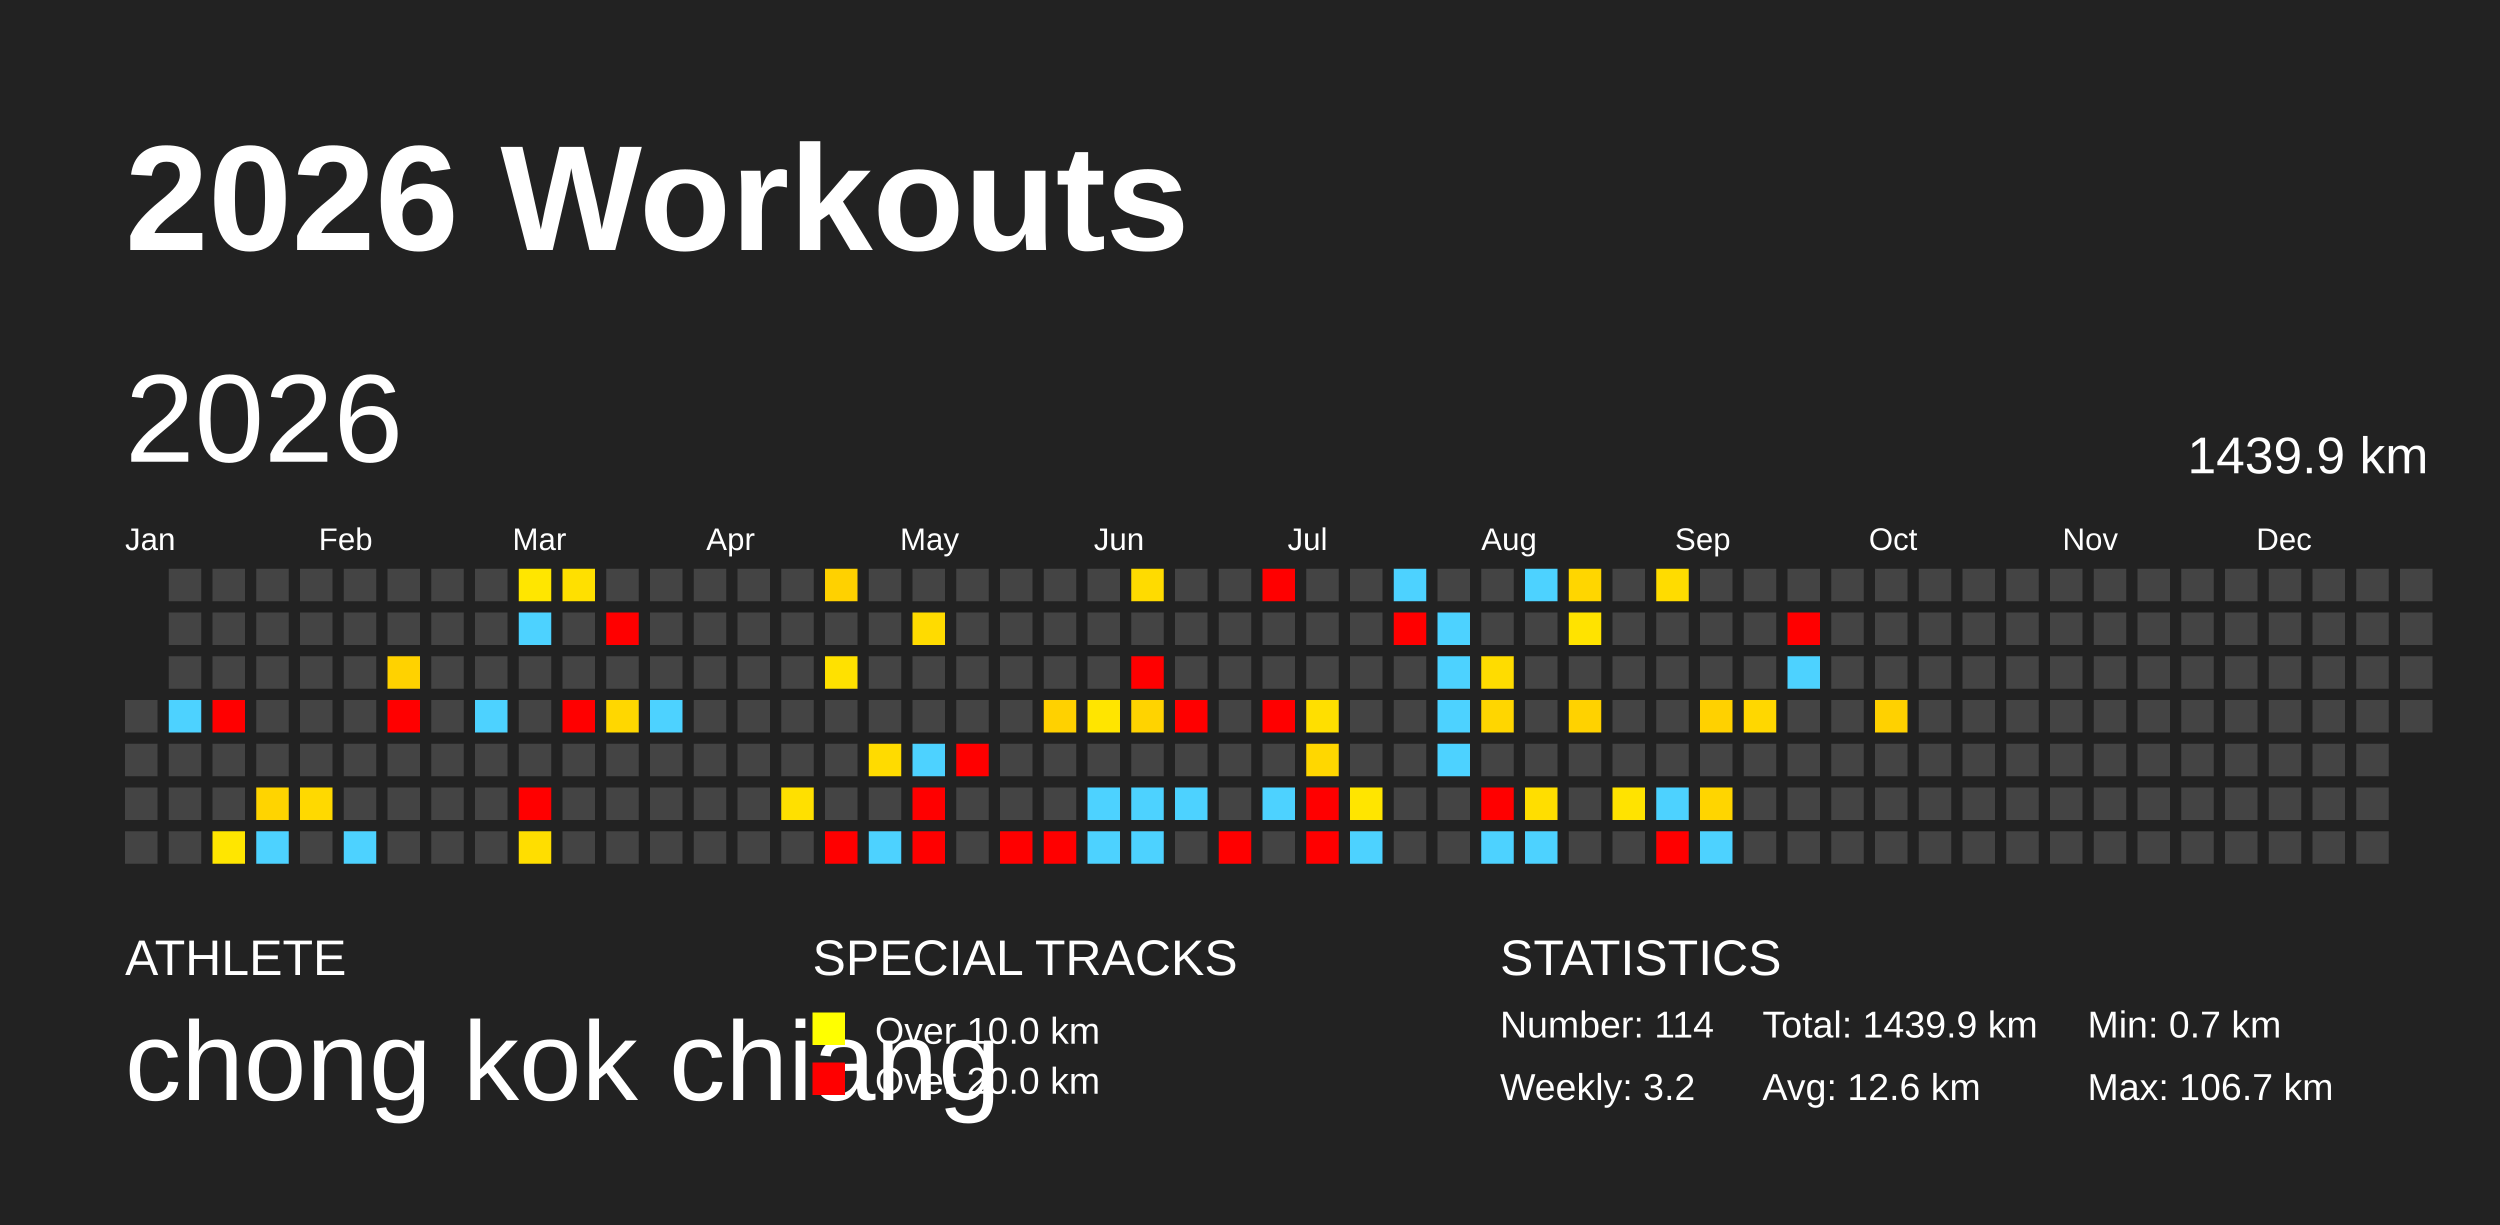
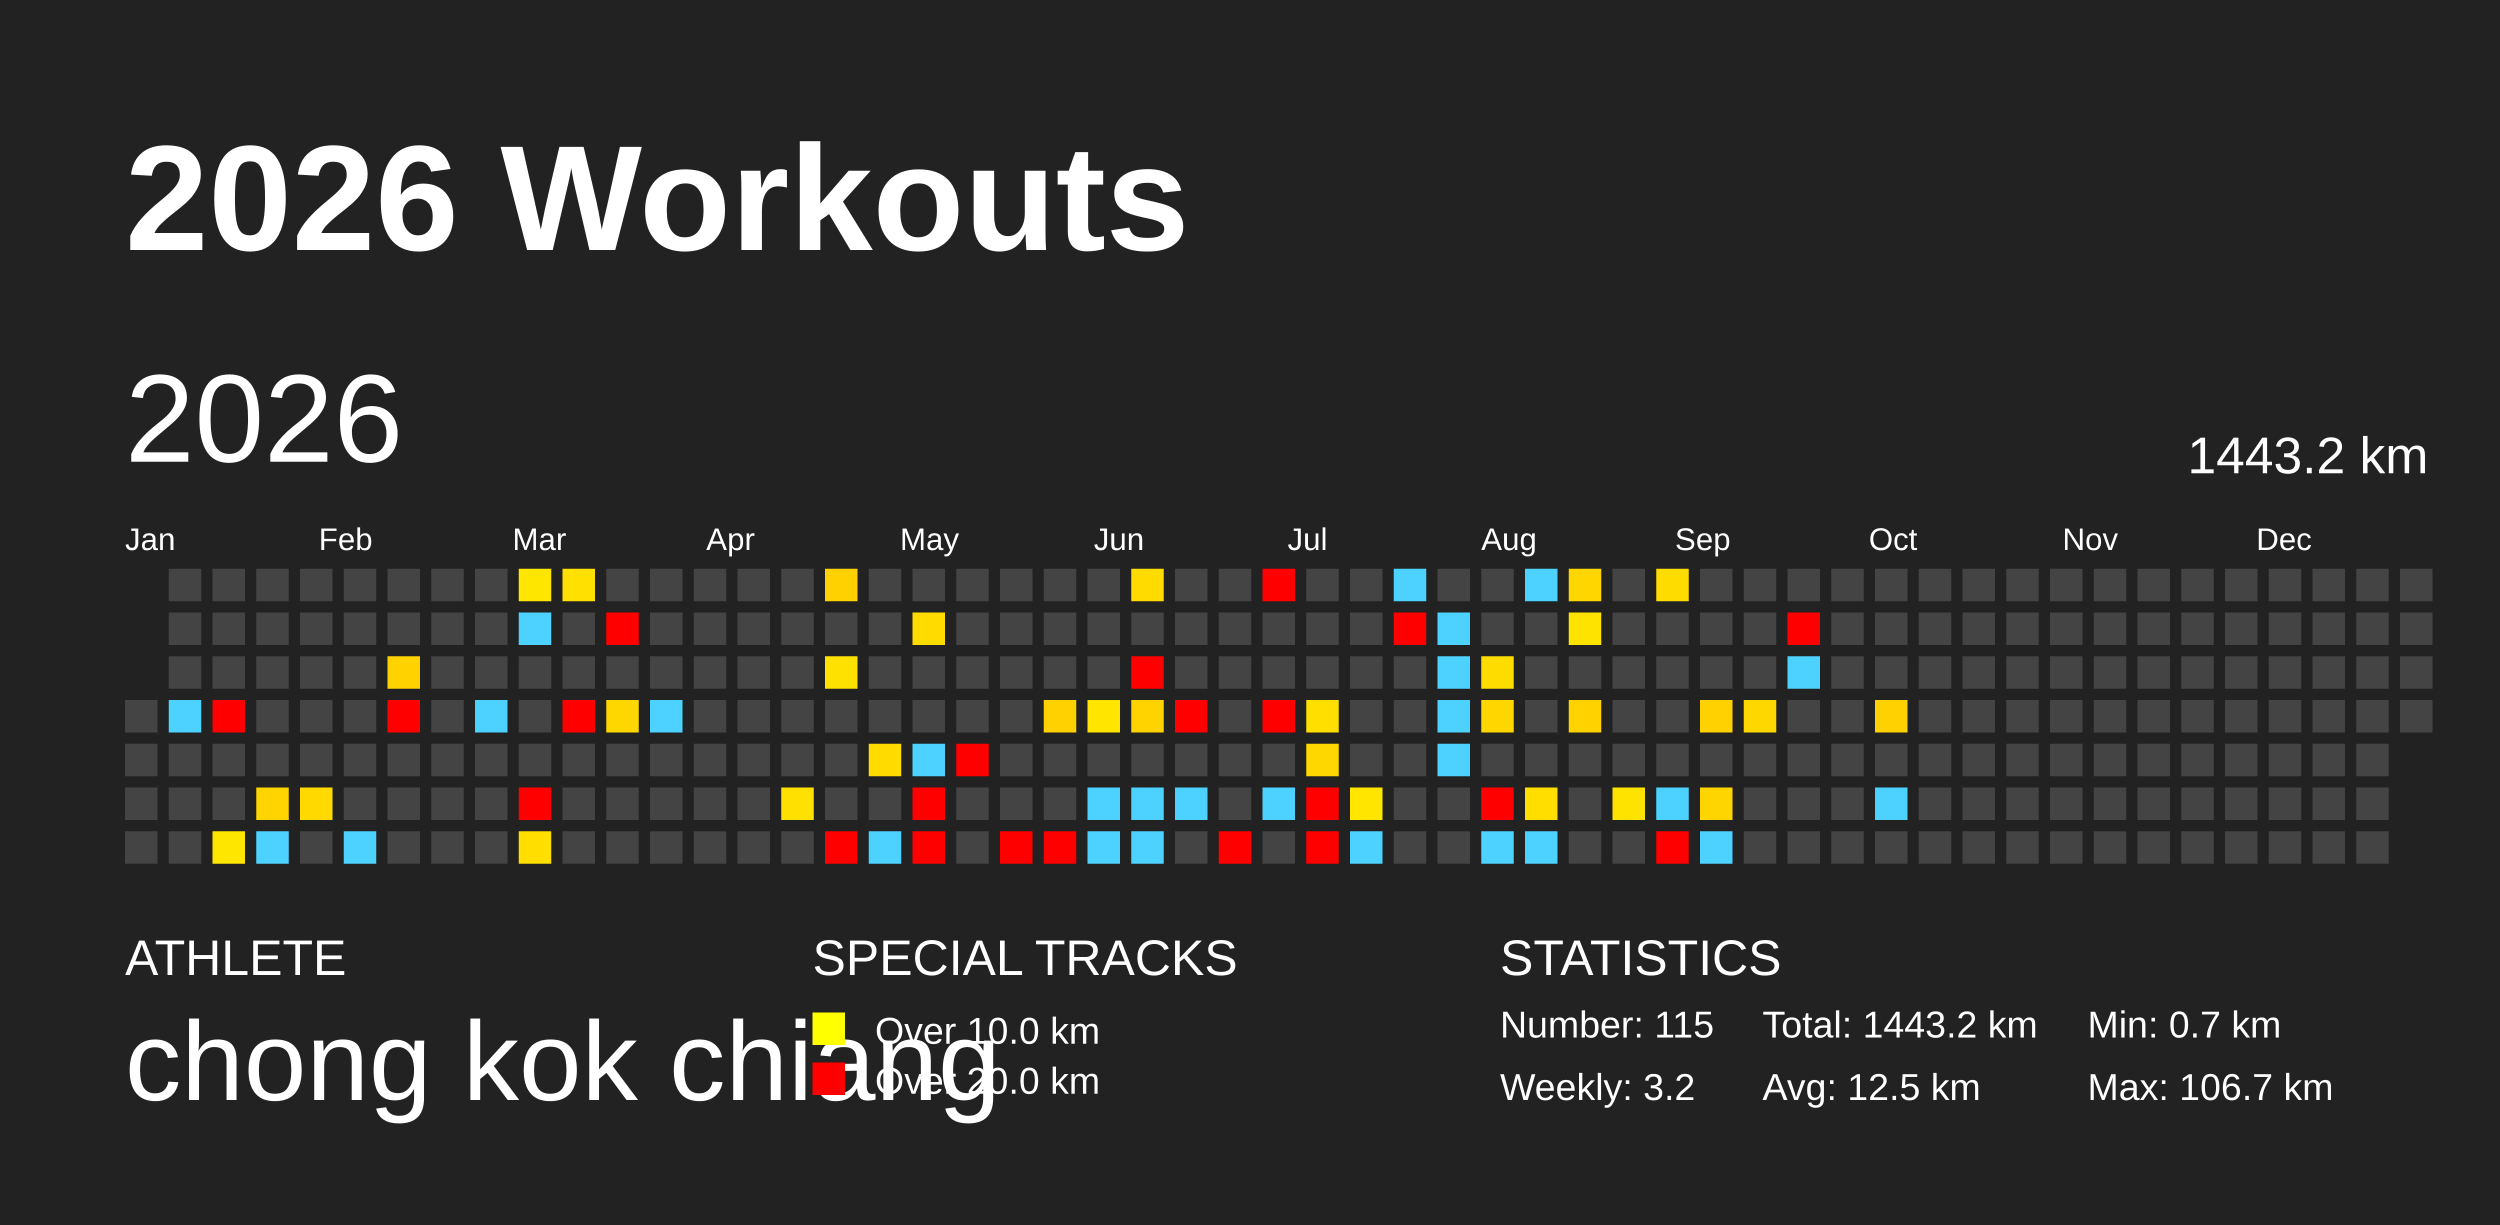
<svg xmlns="http://www.w3.org/2000/svg" baseProfile="full" height="98mm" version="1.1" viewBox="0,0,200,98" width="200mm">
  <defs />
  <rect fill="#222222" height="98" width="200" x="0" y="0" />
  <text fill="#FFFFFF" style="font-size:12px; font-family:Arial; font-weight:bold;" x="10" y="20">2026 Workouts</text>
  <text fill="#FFFFFF" style="font-size:4px; font-family:Arial" x="10" y="78">ATHLETE</text>
  <text fill="#FFFFFF" style="font-size:9px; font-family:Arial" x="10" y="88">chong kok chiang</text>
  <text fill="#FFFFFF" style="font-size:4px; font-family:Arial" x="65" y="78">SPECIAL TRACKS</text>
  <rect fill="yellow" height="2.6" width="2.6" x="65" y="81" />
  <text fill="#FFFFFF" style="font-size:3px; font-family:Arial" x="70" y="83.5">Over 10.0 km</text>
  <rect fill="red" height="2.6" width="2.6" x="65" y="85" />
  <text fill="#FFFFFF" style="font-size:3px; font-family:Arial" x="70" y="87.5">Over 20.0 km</text>
  <text fill="#FFFFFF" style="font-size:4px; font-family:Arial" x="120" y="78">STATISTICS</text>
-   <text fill="#FFFFFF" style="font-size:3px; font-family:Arial" x="120" y="83">Number: 114</text>
+   <text fill="#FFFFFF" style="font-size:3px; font-family:Arial" x="120" y="83">Number: 115</text>
  <text fill="#FFFFFF" style="font-size:3px; font-family:Arial" x="120" y="88">Weekly: 3.2</text>
-   <text fill="#FFFFFF" style="font-size:3px; font-family:Arial" x="141" y="83">Total: 1439.9 km</text>
-   <text fill="#FFFFFF" style="font-size:3px; font-family:Arial" x="141" y="88">Avg: 12.6 km</text>
+   <text fill="#FFFFFF" style="font-size:3px; font-family:Arial" x="141" y="83">Total: 1443.2 km</text>
+   <text fill="#FFFFFF" style="font-size:3px; font-family:Arial" x="141" y="88">Avg: 12.5 km</text>
  <text fill="#FFFFFF" style="font-size:3px; font-family:Arial" x="167" y="83">Min: 0.7 km</text>
  <text fill="#FFFFFF" style="font-size:3px; font-family:Arial" x="167" y="88">Max: 106.7 km</text>
  <text dominant-baseline="hanging" fill="#FFFFFF" style="font-size:10.0px; font-family:Arial;" x="10" y="30">2026</text>
-   <text dominant-baseline="hanging" fill="#FFFFFF" style="font-size:4.125px; font-family:Arial;" x="175" y="35">1439.9 km</text>
+   <text dominant-baseline="hanging" fill="#FFFFFF" style="font-size:4.125px; font-family:Arial;" x="175" y="35">1443.2 km</text>
  <text fill="#FFFFFF" style="font-size:2.5px; font-family:Arial" x="10.0" y="44">Jan</text>
  <text fill="#FFFFFF" style="font-size:2.5px; font-family:Arial" x="25.5" y="44">Feb</text>
  <text fill="#FFFFFF" style="font-size:2.5px; font-family:Arial" x="41.0" y="44">Mar</text>
  <text fill="#FFFFFF" style="font-size:2.5px; font-family:Arial" x="56.5" y="44">Apr</text>
  <text fill="#FFFFFF" style="font-size:2.5px; font-family:Arial" x="72.0" y="44">May</text>
  <text fill="#FFFFFF" style="font-size:2.5px; font-family:Arial" x="87.5" y="44">Jun</text>
  <text fill="#FFFFFF" style="font-size:2.5px; font-family:Arial" x="103.0" y="44">Jul</text>
  <text fill="#FFFFFF" style="font-size:2.5px; font-family:Arial" x="118.5" y="44">Aug</text>
  <text fill="#FFFFFF" style="font-size:2.5px; font-family:Arial" x="134.0" y="44">Sep</text>
  <text fill="#FFFFFF" style="font-size:2.5px; font-family:Arial" x="149.5" y="44">Oct</text>
  <text fill="#FFFFFF" style="font-size:2.5px; font-family:Arial" x="165.0" y="44">Nov</text>
  <text fill="#FFFFFF" style="font-size:2.5px; font-family:Arial" x="180.5" y="44">Dec</text>
  <rect fill="#444444" height="2.6" width="2.6" x="10.0" y="56.0" />
  <rect fill="#444444" height="2.6" width="2.6" x="10.0" y="59.5" />
  <rect fill="#444444" height="2.6" width="2.6" x="10.0" y="63.0" />
  <rect fill="#444444" height="2.6" width="2.6" x="10.0" y="66.5" />
  <rect fill="#444444" height="2.6" width="2.6" x="13.5" y="45.5" />
  <rect fill="#444444" height="2.6" width="2.6" x="13.5" y="49.0" />
  <rect fill="#444444" height="2.6" width="2.6" x="13.5" y="52.5" />
  <rect fill="#4dd2ff" height="2.6" width="2.6" x="13.5" y="56.0" />
  <rect fill="#444444" height="2.6" width="2.6" x="13.5" y="59.5" />
  <rect fill="#444444" height="2.6" width="2.6" x="13.5" y="63.0" />
  <rect fill="#444444" height="2.6" width="2.6" x="13.5" y="66.5" />
  <rect fill="#444444" height="2.6" width="2.6" x="17.0" y="45.5" />
  <rect fill="#444444" height="2.6" width="2.6" x="17.0" y="49.0" />
  <rect fill="#444444" height="2.6" width="2.6" x="17.0" y="52.5" />
  <rect fill="red" height="2.6" width="2.6" x="17.0" y="56.0" />
  <rect fill="#444444" height="2.6" width="2.6" x="17.0" y="59.5" />
  <rect fill="#444444" height="2.6" width="2.6" x="17.0" y="63.0" />
  <rect fill="#ffe600" height="2.6" width="2.6" x="17.0" y="66.5" />
  <rect fill="#444444" height="2.6" width="2.6" x="20.5" y="45.5" />
  <rect fill="#444444" height="2.6" width="2.6" x="20.5" y="49.0" />
  <rect fill="#444444" height="2.6" width="2.6" x="20.5" y="52.5" />
  <rect fill="#444444" height="2.6" width="2.6" x="20.5" y="56.0" />
  <rect fill="#444444" height="2.6" width="2.6" x="20.5" y="59.5" />
  <rect fill="#ffd400" height="2.6" width="2.6" x="20.5" y="63.0" />
  <rect fill="#4dd2ff" height="2.6" width="2.6" x="20.5" y="66.5" />
  <rect fill="#444444" height="2.6" width="2.6" x="24.0" y="45.5" />
  <rect fill="#444444" height="2.6" width="2.6" x="24.0" y="49.0" />
  <rect fill="#444444" height="2.6" width="2.6" x="24.0" y="52.5" />
  <rect fill="#444444" height="2.6" width="2.6" x="24.0" y="56.0" />
  <rect fill="#444444" height="2.6" width="2.6" x="24.0" y="59.5" />
  <rect fill="#ffd900" height="2.6" width="2.6" x="24.0" y="63.0" />
  <rect fill="#444444" height="2.6" width="2.6" x="24.0" y="66.5" />
  <rect fill="#444444" height="2.6" width="2.6" x="27.5" y="45.5" />
  <rect fill="#444444" height="2.6" width="2.6" x="27.5" y="49.0" />
  <rect fill="#444444" height="2.6" width="2.6" x="27.5" y="52.5" />
  <rect fill="#444444" height="2.6" width="2.6" x="27.5" y="56.0" />
  <rect fill="#444444" height="2.6" width="2.6" x="27.5" y="59.5" />
  <rect fill="#444444" height="2.6" width="2.6" x="27.5" y="63.0" />
  <rect fill="#4dd2ff" height="2.6" width="2.6" x="27.5" y="66.5" />
  <rect fill="#444444" height="2.6" width="2.6" x="31.0" y="45.5" />
  <rect fill="#444444" height="2.6" width="2.6" x="31.0" y="49.0" />
  <rect fill="#ffd200" height="2.6" width="2.6" x="31.0" y="52.5" />
  <rect fill="red" height="2.6" width="2.6" x="31.0" y="56.0" />
  <rect fill="#444444" height="2.6" width="2.6" x="31.0" y="59.5" />
  <rect fill="#444444" height="2.6" width="2.6" x="31.0" y="63.0" />
  <rect fill="#444444" height="2.6" width="2.6" x="31.0" y="66.5" />
  <rect fill="#444444" height="2.6" width="2.6" x="34.5" y="45.5" />
  <rect fill="#444444" height="2.6" width="2.6" x="34.5" y="49.0" />
  <rect fill="#444444" height="2.6" width="2.6" x="34.5" y="52.5" />
  <rect fill="#444444" height="2.6" width="2.6" x="34.5" y="56.0" />
  <rect fill="#444444" height="2.6" width="2.6" x="34.5" y="59.5" />
  <rect fill="#444444" height="2.6" width="2.6" x="34.5" y="63.0" />
  <rect fill="#444444" height="2.6" width="2.6" x="34.5" y="66.5" />
  <rect fill="#444444" height="2.6" width="2.6" x="38.0" y="45.5" />
  <rect fill="#444444" height="2.6" width="2.6" x="38.0" y="49.0" />
  <rect fill="#444444" height="2.6" width="2.6" x="38.0" y="52.5" />
  <rect fill="#4dd2ff" height="2.6" width="2.6" x="38.0" y="56.0" />
  <rect fill="#444444" height="2.6" width="2.6" x="38.0" y="59.5" />
  <rect fill="#444444" height="2.6" width="2.6" x="38.0" y="63.0" />
  <rect fill="#444444" height="2.6" width="2.6" x="38.0" y="66.5" />
  <rect fill="#ffe600" height="2.6" width="2.6" x="41.5" y="45.5" />
  <rect fill="#4dd2ff" height="2.6" width="2.6" x="41.5" y="49.0" />
  <rect fill="#444444" height="2.6" width="2.6" x="41.5" y="52.5" />
  <rect fill="#444444" height="2.6" width="2.6" x="41.5" y="56.0" />
  <rect fill="#444444" height="2.6" width="2.6" x="41.5" y="59.5" />
  <rect fill="red" height="2.6" width="2.6" x="41.5" y="63.0" />
  <rect fill="#ffde00" height="2.6" width="2.6" x="41.5" y="66.5" />
  <rect fill="#ffe000" height="2.6" width="2.6" x="45.0" y="45.5" />
  <rect fill="#444444" height="2.6" width="2.6" x="45.0" y="49.0" />
  <rect fill="#444444" height="2.6" width="2.6" x="45.0" y="52.5" />
  <rect fill="red" height="2.6" width="2.6" x="45.0" y="56.0" />
  <rect fill="#444444" height="2.6" width="2.6" x="45.0" y="59.5" />
  <rect fill="#444444" height="2.6" width="2.6" x="45.0" y="63.0" />
  <rect fill="#444444" height="2.6" width="2.6" x="45.0" y="66.5" />
  <rect fill="#444444" height="2.6" width="2.6" x="48.5" y="45.5" />
  <rect fill="red" height="2.6" width="2.6" x="48.5" y="49.0" />
  <rect fill="#444444" height="2.6" width="2.6" x="48.5" y="52.5" />
  <rect fill="#ffd700" height="2.6" width="2.6" x="48.5" y="56.0" />
  <rect fill="#444444" height="2.6" width="2.6" x="48.5" y="59.5" />
  <rect fill="#444444" height="2.6" width="2.6" x="48.5" y="63.0" />
  <rect fill="#444444" height="2.6" width="2.6" x="48.5" y="66.5" />
  <rect fill="#444444" height="2.6" width="2.6" x="52.0" y="45.5" />
  <rect fill="#444444" height="2.6" width="2.6" x="52.0" y="49.0" />
  <rect fill="#444444" height="2.6" width="2.6" x="52.0" y="52.5" />
  <rect fill="#4dd2ff" height="2.6" width="2.6" x="52.0" y="56.0" />
  <rect fill="#444444" height="2.6" width="2.6" x="52.0" y="59.5" />
  <rect fill="#444444" height="2.6" width="2.6" x="52.0" y="63.0" />
  <rect fill="#444444" height="2.6" width="2.6" x="52.0" y="66.5" />
  <rect fill="#444444" height="2.6" width="2.6" x="55.5" y="45.5" />
  <rect fill="#444444" height="2.6" width="2.6" x="55.5" y="49.0" />
  <rect fill="#444444" height="2.6" width="2.6" x="55.5" y="52.5" />
  <rect fill="#444444" height="2.6" width="2.6" x="55.5" y="56.0" />
  <rect fill="#444444" height="2.6" width="2.6" x="55.5" y="59.5" />
  <rect fill="#444444" height="2.6" width="2.6" x="55.5" y="63.0" />
  <rect fill="#444444" height="2.6" width="2.6" x="55.5" y="66.5" />
  <rect fill="#444444" height="2.6" width="2.6" x="59.0" y="45.5" />
  <rect fill="#444444" height="2.6" width="2.6" x="59.0" y="49.0" />
  <rect fill="#444444" height="2.6" width="2.6" x="59.0" y="52.5" />
  <rect fill="#444444" height="2.6" width="2.6" x="59.0" y="56.0" />
  <rect fill="#444444" height="2.6" width="2.6" x="59.0" y="59.5" />
  <rect fill="#444444" height="2.6" width="2.6" x="59.0" y="63.0" />
  <rect fill="#444444" height="2.6" width="2.6" x="59.0" y="66.5" />
  <rect fill="#444444" height="2.6" width="2.6" x="62.5" y="45.5" />
  <rect fill="#444444" height="2.6" width="2.6" x="62.5" y="49.0" />
  <rect fill="#444444" height="2.6" width="2.6" x="62.5" y="52.5" />
  <rect fill="#444444" height="2.6" width="2.6" x="62.5" y="56.0" />
  <rect fill="#444444" height="2.6" width="2.6" x="62.5" y="59.5" />
  <rect fill="#ffe000" height="2.6" width="2.6" x="62.5" y="63.0" />
  <rect fill="#444444" height="2.6" width="2.6" x="62.5" y="66.5" />
  <rect fill="#ffd100" height="2.6" width="2.6" x="66.0" y="45.5" />
  <rect fill="#444444" height="2.6" width="2.6" x="66.0" y="49.0" />
  <rect fill="#ffe100" height="2.6" width="2.6" x="66.0" y="52.5" />
  <rect fill="#444444" height="2.6" width="2.6" x="66.0" y="56.0" />
  <rect fill="#444444" height="2.6" width="2.6" x="66.0" y="59.5" />
  <rect fill="#444444" height="2.6" width="2.6" x="66.0" y="63.0" />
  <rect fill="red" height="2.6" width="2.6" x="66.0" y="66.5" />
  <rect fill="#444444" height="2.6" width="2.6" x="69.5" y="45.5" />
  <rect fill="#444444" height="2.6" width="2.6" x="69.5" y="49.0" />
  <rect fill="#444444" height="2.6" width="2.6" x="69.5" y="52.5" />
  <rect fill="#444444" height="2.6" width="2.6" x="69.5" y="56.0" />
  <rect fill="#ffdb00" height="2.6" width="2.6" x="69.5" y="59.5" />
  <rect fill="#444444" height="2.6" width="2.6" x="69.5" y="63.0" />
  <rect fill="#4dd2ff" height="2.6" width="2.6" x="69.5" y="66.5" />
  <rect fill="#444444" height="2.6" width="2.6" x="73.0" y="45.5" />
  <rect fill="#ffdb00" height="2.6" width="2.6" x="73.0" y="49.0" />
  <rect fill="#444444" height="2.6" width="2.6" x="73.0" y="52.5" />
  <rect fill="#444444" height="2.6" width="2.6" x="73.0" y="56.0" />
  <rect fill="#4dd2ff" height="2.6" width="2.6" x="73.0" y="59.5" />
  <rect fill="red" height="2.6" width="2.6" x="73.0" y="63.0" />
  <rect fill="red" height="2.6" width="2.6" x="73.0" y="66.5" />
  <rect fill="#444444" height="2.6" width="2.6" x="76.5" y="45.5" />
  <rect fill="#444444" height="2.6" width="2.6" x="76.5" y="49.0" />
  <rect fill="#444444" height="2.6" width="2.6" x="76.5" y="52.5" />
  <rect fill="#444444" height="2.6" width="2.6" x="76.5" y="56.0" />
  <rect fill="red" height="2.6" width="2.6" x="76.5" y="59.5" />
  <rect fill="#444444" height="2.6" width="2.6" x="76.5" y="63.0" />
  <rect fill="#444444" height="2.6" width="2.6" x="76.5" y="66.5" />
  <rect fill="#444444" height="2.6" width="2.6" x="80.0" y="45.5" />
  <rect fill="#444444" height="2.6" width="2.6" x="80.0" y="49.0" />
  <rect fill="#444444" height="2.6" width="2.6" x="80.0" y="52.5" />
  <rect fill="#444444" height="2.6" width="2.6" x="80.0" y="56.0" />
  <rect fill="#444444" height="2.6" width="2.6" x="80.0" y="59.5" />
  <rect fill="#444444" height="2.6" width="2.6" x="80.0" y="63.0" />
  <rect fill="red" height="2.6" width="2.6" x="80.0" y="66.5" />
  <rect fill="#444444" height="2.6" width="2.6" x="83.5" y="45.5" />
  <rect fill="#444444" height="2.6" width="2.6" x="83.5" y="49.0" />
  <rect fill="#444444" height="2.6" width="2.6" x="83.5" y="52.5" />
  <rect fill="#ffd100" height="2.6" width="2.6" x="83.5" y="56.0" />
  <rect fill="#444444" height="2.6" width="2.6" x="83.5" y="59.5" />
  <rect fill="#444444" height="2.6" width="2.6" x="83.5" y="63.0" />
  <rect fill="red" height="2.6" width="2.6" x="83.5" y="66.5" />
  <rect fill="#444444" height="2.6" width="2.6" x="87.0" y="45.5" />
  <rect fill="#444444" height="2.6" width="2.6" x="87.0" y="49.0" />
  <rect fill="#444444" height="2.6" width="2.6" x="87.0" y="52.5" />
  <rect fill="#ffe500" height="2.6" width="2.6" x="87.0" y="56.0" />
  <rect fill="#444444" height="2.6" width="2.6" x="87.0" y="59.5" />
  <rect fill="#4dd2ff" height="2.6" width="2.6" x="87.0" y="63.0" />
  <rect fill="#4dd2ff" height="2.6" width="2.6" x="87.0" y="66.5" />
  <rect fill="#ffdb00" height="2.6" width="2.6" x="90.5" y="45.5" />
  <rect fill="#444444" height="2.6" width="2.6" x="90.5" y="49.0" />
  <rect fill="red" height="2.6" width="2.6" x="90.5" y="52.5" />
  <rect fill="#ffd300" height="2.6" width="2.6" x="90.5" y="56.0" />
  <rect fill="#444444" height="2.6" width="2.6" x="90.5" y="59.5" />
  <rect fill="#4dd2ff" height="2.6" width="2.6" x="90.5" y="63.0" />
  <rect fill="#4dd2ff" height="2.6" width="2.6" x="90.5" y="66.5" />
  <rect fill="#444444" height="2.6" width="2.6" x="94.0" y="45.5" />
  <rect fill="#444444" height="2.6" width="2.6" x="94.0" y="49.0" />
  <rect fill="#444444" height="2.6" width="2.6" x="94.0" y="52.5" />
  <rect fill="red" height="2.6" width="2.6" x="94.0" y="56.0" />
  <rect fill="#444444" height="2.6" width="2.6" x="94.0" y="59.5" />
  <rect fill="#4dd2ff" height="2.6" width="2.6" x="94.0" y="63.0" />
  <rect fill="#444444" height="2.6" width="2.6" x="94.0" y="66.5" />
  <rect fill="#444444" height="2.6" width="2.6" x="97.5" y="45.5" />
  <rect fill="#444444" height="2.6" width="2.6" x="97.5" y="49.0" />
  <rect fill="#444444" height="2.6" width="2.6" x="97.5" y="52.5" />
  <rect fill="#444444" height="2.6" width="2.6" x="97.5" y="56.0" />
  <rect fill="#444444" height="2.6" width="2.6" x="97.5" y="59.5" />
  <rect fill="#444444" height="2.6" width="2.6" x="97.5" y="63.0" />
  <rect fill="red" height="2.6" width="2.6" x="97.5" y="66.5" />
  <rect fill="red" height="2.6" width="2.6" x="101.0" y="45.5" />
  <rect fill="#444444" height="2.6" width="2.6" x="101.0" y="49.0" />
  <rect fill="#444444" height="2.6" width="2.6" x="101.0" y="52.5" />
  <rect fill="red" height="2.6" width="2.6" x="101.0" y="56.0" />
  <rect fill="#444444" height="2.6" width="2.6" x="101.0" y="59.5" />
  <rect fill="#4dd2ff" height="2.6" width="2.6" x="101.0" y="63.0" />
  <rect fill="#444444" height="2.6" width="2.6" x="101.0" y="66.5" />
  <rect fill="#444444" height="2.6" width="2.6" x="104.5" y="45.5" />
  <rect fill="#444444" height="2.6" width="2.6" x="104.5" y="49.0" />
  <rect fill="#444444" height="2.6" width="2.6" x="104.5" y="52.5" />
  <rect fill="#ffdf00" height="2.6" width="2.6" x="104.5" y="56.0" />
  <rect fill="#ffd700" height="2.6" width="2.6" x="104.5" y="59.5" />
  <rect fill="red" height="2.6" width="2.6" x="104.5" y="63.0" />
  <rect fill="red" height="2.6" width="2.6" x="104.5" y="66.5" />
  <rect fill="#444444" height="2.6" width="2.6" x="108.0" y="45.5" />
  <rect fill="#444444" height="2.6" width="2.6" x="108.0" y="49.0" />
  <rect fill="#444444" height="2.6" width="2.6" x="108.0" y="52.5" />
  <rect fill="#444444" height="2.6" width="2.6" x="108.0" y="56.0" />
  <rect fill="#444444" height="2.6" width="2.6" x="108.0" y="59.5" />
  <rect fill="#ffe500" height="2.6" width="2.6" x="108.0" y="63.0" />
  <rect fill="#4dd2ff" height="2.6" width="2.6" x="108.0" y="66.5" />
  <rect fill="#4dd2ff" height="2.6" width="2.6" x="111.5" y="45.5" />
  <rect fill="red" height="2.6" width="2.6" x="111.5" y="49.0" />
  <rect fill="#444444" height="2.6" width="2.6" x="111.5" y="52.5" />
  <rect fill="#444444" height="2.6" width="2.6" x="111.5" y="56.0" />
  <rect fill="#444444" height="2.6" width="2.6" x="111.5" y="59.5" />
  <rect fill="#444444" height="2.6" width="2.6" x="111.5" y="63.0" />
  <rect fill="#444444" height="2.6" width="2.6" x="111.5" y="66.5" />
  <rect fill="#444444" height="2.6" width="2.6" x="115.0" y="45.5" />
  <rect fill="#4dd2ff" height="2.6" width="2.6" x="115.0" y="49.0" />
  <rect fill="#4dd2ff" height="2.6" width="2.6" x="115.0" y="52.5" />
  <rect fill="#4dd2ff" height="2.6" width="2.6" x="115.0" y="56.0" />
  <rect fill="#4dd2ff" height="2.6" width="2.6" x="115.0" y="59.5" />
  <rect fill="#444444" height="2.6" width="2.6" x="115.0" y="63.0" />
  <rect fill="#444444" height="2.6" width="2.6" x="115.0" y="66.5" />
  <rect fill="#444444" height="2.6" width="2.6" x="118.5" y="45.5" />
  <rect fill="#444444" height="2.6" width="2.6" x="118.5" y="49.0" />
  <rect fill="#ffdc00" height="2.6" width="2.6" x="118.5" y="52.5" />
  <rect fill="#ffd600" height="2.6" width="2.6" x="118.5" y="56.0" />
  <rect fill="#444444" height="2.6" width="2.6" x="118.5" y="59.5" />
  <rect fill="red" height="2.6" width="2.6" x="118.5" y="63.0" />
  <rect fill="#4dd2ff" height="2.6" width="2.6" x="118.5" y="66.5" />
  <rect fill="#4dd2ff" height="2.6" width="2.6" x="122.0" y="45.5" />
  <rect fill="#444444" height="2.6" width="2.6" x="122.0" y="49.0" />
  <rect fill="#444444" height="2.6" width="2.6" x="122.0" y="52.5" />
  <rect fill="#444444" height="2.6" width="2.6" x="122.0" y="56.0" />
  <rect fill="#444444" height="2.6" width="2.6" x="122.0" y="59.5" />
  <rect fill="#ffde00" height="2.6" width="2.6" x="122.0" y="63.0" />
  <rect fill="#4dd2ff" height="2.6" width="2.6" x="122.0" y="66.5" />
  <rect fill="#ffd600" height="2.6" width="2.6" x="125.5" y="45.5" />
  <rect fill="#ffe300" height="2.6" width="2.6" x="125.5" y="49.0" />
  <rect fill="#444444" height="2.6" width="2.6" x="125.5" y="52.5" />
  <rect fill="#ffd200" height="2.6" width="2.6" x="125.5" y="56.0" />
  <rect fill="#444444" height="2.6" width="2.6" x="125.5" y="59.5" />
  <rect fill="#444444" height="2.6" width="2.6" x="125.5" y="63.0" />
  <rect fill="#444444" height="2.6" width="2.6" x="125.5" y="66.5" />
  <rect fill="#444444" height="2.6" width="2.6" x="129.0" y="45.5" />
  <rect fill="#444444" height="2.6" width="2.6" x="129.0" y="49.0" />
  <rect fill="#444444" height="2.6" width="2.6" x="129.0" y="52.5" />
  <rect fill="#444444" height="2.6" width="2.6" x="129.0" y="56.0" />
  <rect fill="#444444" height="2.6" width="2.6" x="129.0" y="59.5" />
  <rect fill="#ffe300" height="2.6" width="2.6" x="129.0" y="63.0" />
  <rect fill="#444444" height="2.6" width="2.6" x="129.0" y="66.5" />
  <rect fill="#ffdc00" height="2.6" width="2.6" x="132.5" y="45.5" />
  <rect fill="#444444" height="2.6" width="2.6" x="132.5" y="49.0" />
  <rect fill="#444444" height="2.6" width="2.6" x="132.5" y="52.5" />
  <rect fill="#444444" height="2.6" width="2.6" x="132.5" y="56.0" />
  <rect fill="#444444" height="2.6" width="2.6" x="132.5" y="59.5" />
  <rect fill="#4dd2ff" height="2.6" width="2.6" x="132.5" y="63.0" />
  <rect fill="red" height="2.6" width="2.6" x="132.5" y="66.5" />
  <rect fill="#444444" height="2.6" width="2.6" x="136.0" y="45.5" />
  <rect fill="#444444" height="2.6" width="2.6" x="136.0" y="49.0" />
  <rect fill="#444444" height="2.6" width="2.6" x="136.0" y="52.5" />
  <rect fill="#ffd100" height="2.6" width="2.6" x="136.0" y="56.0" />
  <rect fill="#444444" height="2.6" width="2.6" x="136.0" y="59.5" />
  <rect fill="#ffd500" height="2.6" width="2.6" x="136.0" y="63.0" />
  <rect fill="#4dd2ff" height="2.6" width="2.6" x="136.0" y="66.5" />
  <rect fill="#444444" height="2.6" width="2.6" x="139.5" y="45.5" />
  <rect fill="#444444" height="2.6" width="2.6" x="139.5" y="49.0" />
  <rect fill="#444444" height="2.6" width="2.6" x="139.5" y="52.5" />
  <rect fill="#ffd700" height="2.6" width="2.6" x="139.5" y="56.0" />
  <rect fill="#444444" height="2.6" width="2.6" x="139.5" y="59.5" />
  <rect fill="#444444" height="2.6" width="2.6" x="139.5" y="63.0" />
  <rect fill="#444444" height="2.6" width="2.6" x="139.5" y="66.5" />
  <rect fill="#444444" height="2.6" width="2.6" x="143.0" y="45.5" />
  <rect fill="red" height="2.6" width="2.6" x="143.0" y="49.0" />
  <rect fill="#4dd2ff" height="2.6" width="2.6" x="143.0" y="52.5" />
  <rect fill="#444444" height="2.6" width="2.6" x="143.0" y="56.0" />
  <rect fill="#444444" height="2.6" width="2.6" x="143.0" y="59.5" />
  <rect fill="#444444" height="2.6" width="2.6" x="143.0" y="63.0" />
  <rect fill="#444444" height="2.6" width="2.6" x="143.0" y="66.5" />
  <rect fill="#444444" height="2.6" width="2.6" x="146.5" y="45.5" />
  <rect fill="#444444" height="2.6" width="2.6" x="146.5" y="49.0" />
  <rect fill="#444444" height="2.6" width="2.6" x="146.5" y="52.5" />
  <rect fill="#444444" height="2.6" width="2.6" x="146.5" y="56.0" />
  <rect fill="#444444" height="2.6" width="2.6" x="146.5" y="59.5" />
  <rect fill="#444444" height="2.6" width="2.6" x="146.5" y="63.0" />
  <rect fill="#444444" height="2.6" width="2.6" x="146.5" y="66.5" />
  <rect fill="#444444" height="2.6" width="2.6" x="150.0" y="45.5" />
  <rect fill="#444444" height="2.6" width="2.6" x="150.0" y="49.0" />
  <rect fill="#444444" height="2.6" width="2.6" x="150.0" y="52.5" />
  <rect fill="#ffd100" height="2.6" width="2.6" x="150.0" y="56.0" />
  <rect fill="#444444" height="2.6" width="2.6" x="150.0" y="59.5" />
-   <rect fill="#444444" height="2.6" width="2.6" x="150.0" y="63.0" />
+   <rect fill="#4dd2ff" height="2.6" width="2.6" x="150.0" y="63.0" />
  <rect fill="#444444" height="2.6" width="2.6" x="150.0" y="66.5" />
  <rect fill="#444444" height="2.6" width="2.6" x="153.5" y="45.5" />
  <rect fill="#444444" height="2.6" width="2.6" x="153.5" y="49.0" />
  <rect fill="#444444" height="2.6" width="2.6" x="153.5" y="52.5" />
  <rect fill="#444444" height="2.6" width="2.6" x="153.5" y="56.0" />
  <rect fill="#444444" height="2.6" width="2.6" x="153.5" y="59.5" />
  <rect fill="#444444" height="2.6" width="2.6" x="153.5" y="63.0" />
  <rect fill="#444444" height="2.6" width="2.6" x="153.5" y="66.5" />
  <rect fill="#444444" height="2.6" width="2.6" x="157.0" y="45.5" />
  <rect fill="#444444" height="2.6" width="2.6" x="157.0" y="49.0" />
  <rect fill="#444444" height="2.6" width="2.6" x="157.0" y="52.5" />
  <rect fill="#444444" height="2.6" width="2.6" x="157.0" y="56.0" />
  <rect fill="#444444" height="2.6" width="2.6" x="157.0" y="59.5" />
  <rect fill="#444444" height="2.6" width="2.6" x="157.0" y="63.0" />
  <rect fill="#444444" height="2.6" width="2.6" x="157.0" y="66.5" />
  <rect fill="#444444" height="2.6" width="2.6" x="160.5" y="45.5" />
  <rect fill="#444444" height="2.6" width="2.6" x="160.5" y="49.0" />
  <rect fill="#444444" height="2.6" width="2.6" x="160.5" y="52.5" />
  <rect fill="#444444" height="2.6" width="2.6" x="160.5" y="56.0" />
  <rect fill="#444444" height="2.6" width="2.6" x="160.5" y="59.5" />
  <rect fill="#444444" height="2.6" width="2.6" x="160.5" y="63.0" />
  <rect fill="#444444" height="2.6" width="2.6" x="160.5" y="66.5" />
  <rect fill="#444444" height="2.6" width="2.6" x="164.0" y="45.5" />
  <rect fill="#444444" height="2.6" width="2.6" x="164.0" y="49.0" />
  <rect fill="#444444" height="2.6" width="2.6" x="164.0" y="52.5" />
  <rect fill="#444444" height="2.6" width="2.6" x="164.0" y="56.0" />
  <rect fill="#444444" height="2.6" width="2.6" x="164.0" y="59.5" />
  <rect fill="#444444" height="2.6" width="2.6" x="164.0" y="63.0" />
  <rect fill="#444444" height="2.6" width="2.6" x="164.0" y="66.5" />
  <rect fill="#444444" height="2.6" width="2.6" x="167.5" y="45.5" />
  <rect fill="#444444" height="2.6" width="2.6" x="167.5" y="49.0" />
  <rect fill="#444444" height="2.6" width="2.6" x="167.5" y="52.5" />
  <rect fill="#444444" height="2.6" width="2.6" x="167.5" y="56.0" />
  <rect fill="#444444" height="2.6" width="2.6" x="167.5" y="59.5" />
  <rect fill="#444444" height="2.6" width="2.6" x="167.5" y="63.0" />
  <rect fill="#444444" height="2.6" width="2.6" x="167.5" y="66.5" />
  <rect fill="#444444" height="2.6" width="2.6" x="171.0" y="45.5" />
  <rect fill="#444444" height="2.6" width="2.6" x="171.0" y="49.0" />
  <rect fill="#444444" height="2.6" width="2.6" x="171.0" y="52.5" />
  <rect fill="#444444" height="2.6" width="2.6" x="171.0" y="56.0" />
  <rect fill="#444444" height="2.6" width="2.6" x="171.0" y="59.5" />
  <rect fill="#444444" height="2.6" width="2.6" x="171.0" y="63.0" />
  <rect fill="#444444" height="2.6" width="2.6" x="171.0" y="66.5" />
  <rect fill="#444444" height="2.6" width="2.6" x="174.5" y="45.5" />
  <rect fill="#444444" height="2.6" width="2.6" x="174.5" y="49.0" />
  <rect fill="#444444" height="2.6" width="2.6" x="174.5" y="52.5" />
  <rect fill="#444444" height="2.6" width="2.6" x="174.5" y="56.0" />
  <rect fill="#444444" height="2.6" width="2.6" x="174.5" y="59.5" />
  <rect fill="#444444" height="2.6" width="2.6" x="174.5" y="63.0" />
  <rect fill="#444444" height="2.6" width="2.6" x="174.5" y="66.5" />
  <rect fill="#444444" height="2.6" width="2.6" x="178.0" y="45.5" />
  <rect fill="#444444" height="2.6" width="2.6" x="178.0" y="49.0" />
  <rect fill="#444444" height="2.6" width="2.6" x="178.0" y="52.5" />
  <rect fill="#444444" height="2.6" width="2.6" x="178.0" y="56.0" />
  <rect fill="#444444" height="2.6" width="2.6" x="178.0" y="59.5" />
  <rect fill="#444444" height="2.6" width="2.6" x="178.0" y="63.0" />
  <rect fill="#444444" height="2.6" width="2.6" x="178.0" y="66.5" />
  <rect fill="#444444" height="2.6" width="2.6" x="181.5" y="45.5" />
  <rect fill="#444444" height="2.6" width="2.6" x="181.5" y="49.0" />
  <rect fill="#444444" height="2.6" width="2.6" x="181.5" y="52.5" />
  <rect fill="#444444" height="2.6" width="2.6" x="181.5" y="56.0" />
  <rect fill="#444444" height="2.6" width="2.6" x="181.5" y="59.5" />
  <rect fill="#444444" height="2.6" width="2.6" x="181.5" y="63.0" />
  <rect fill="#444444" height="2.6" width="2.6" x="181.5" y="66.5" />
  <rect fill="#444444" height="2.6" width="2.6" x="185.0" y="45.5" />
  <rect fill="#444444" height="2.6" width="2.6" x="185.0" y="49.0" />
  <rect fill="#444444" height="2.6" width="2.6" x="185.0" y="52.5" />
  <rect fill="#444444" height="2.6" width="2.6" x="185.0" y="56.0" />
  <rect fill="#444444" height="2.6" width="2.6" x="185.0" y="59.5" />
  <rect fill="#444444" height="2.6" width="2.6" x="185.0" y="63.0" />
  <rect fill="#444444" height="2.6" width="2.6" x="185.0" y="66.5" />
  <rect fill="#444444" height="2.6" width="2.6" x="188.5" y="45.5" />
  <rect fill="#444444" height="2.6" width="2.6" x="188.5" y="49.0" />
  <rect fill="#444444" height="2.6" width="2.6" x="188.5" y="52.5" />
  <rect fill="#444444" height="2.6" width="2.6" x="188.5" y="56.0" />
  <rect fill="#444444" height="2.6" width="2.6" x="188.5" y="59.5" />
  <rect fill="#444444" height="2.6" width="2.6" x="188.5" y="63.0" />
  <rect fill="#444444" height="2.6" width="2.6" x="188.5" y="66.5" />
  <rect fill="#444444" height="2.6" width="2.6" x="192.0" y="45.5" />
  <rect fill="#444444" height="2.6" width="2.6" x="192.0" y="49.0" />
  <rect fill="#444444" height="2.6" width="2.6" x="192.0" y="52.5" />
  <rect fill="#444444" height="2.6" width="2.6" x="192.0" y="56.0" />
</svg>
